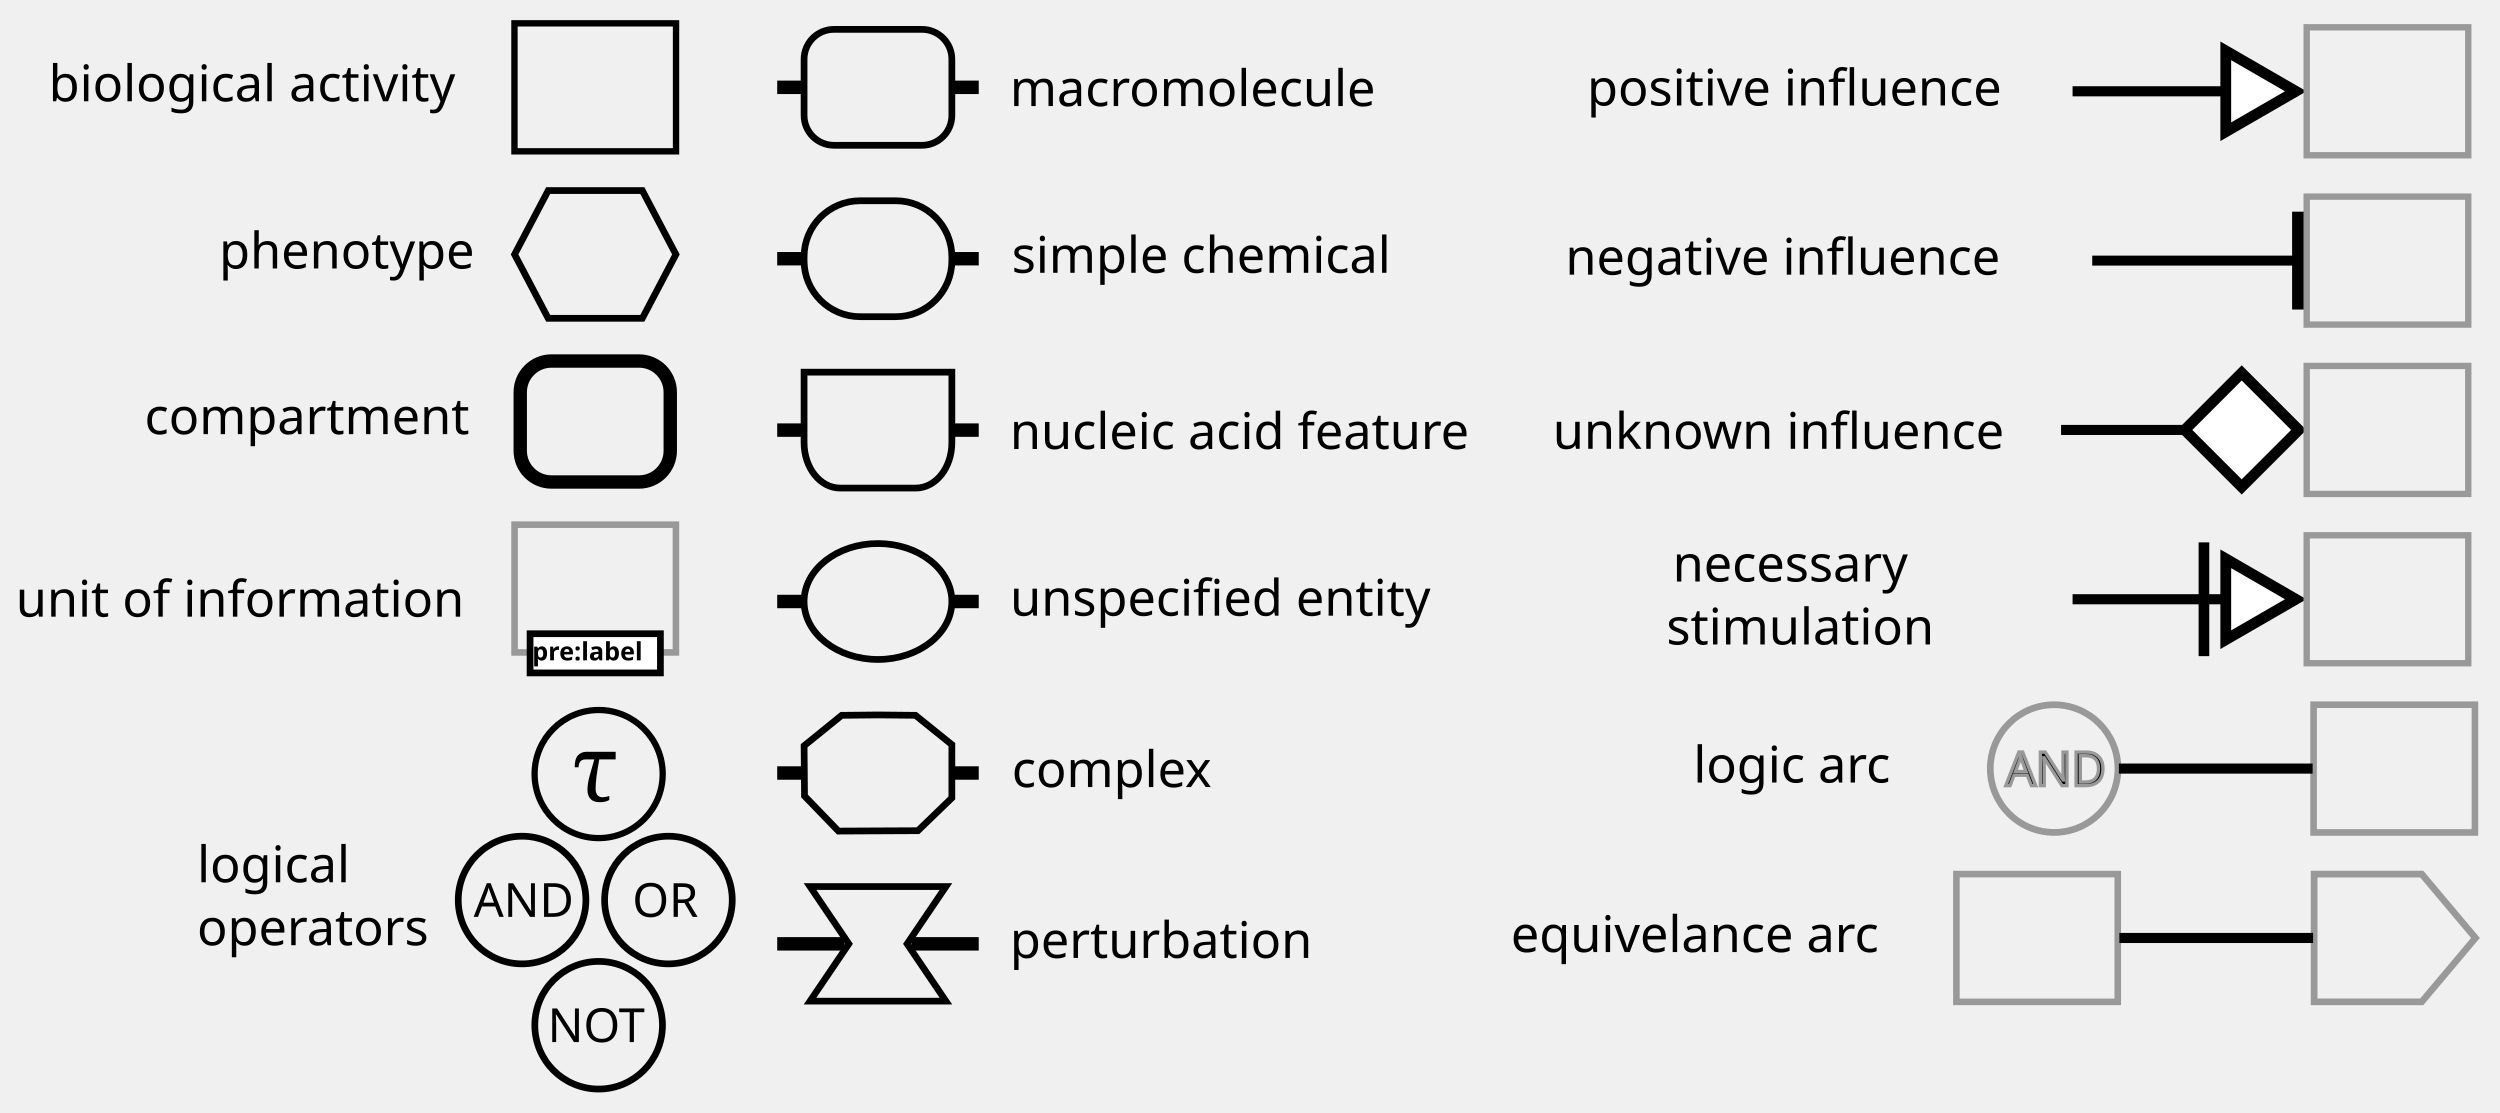
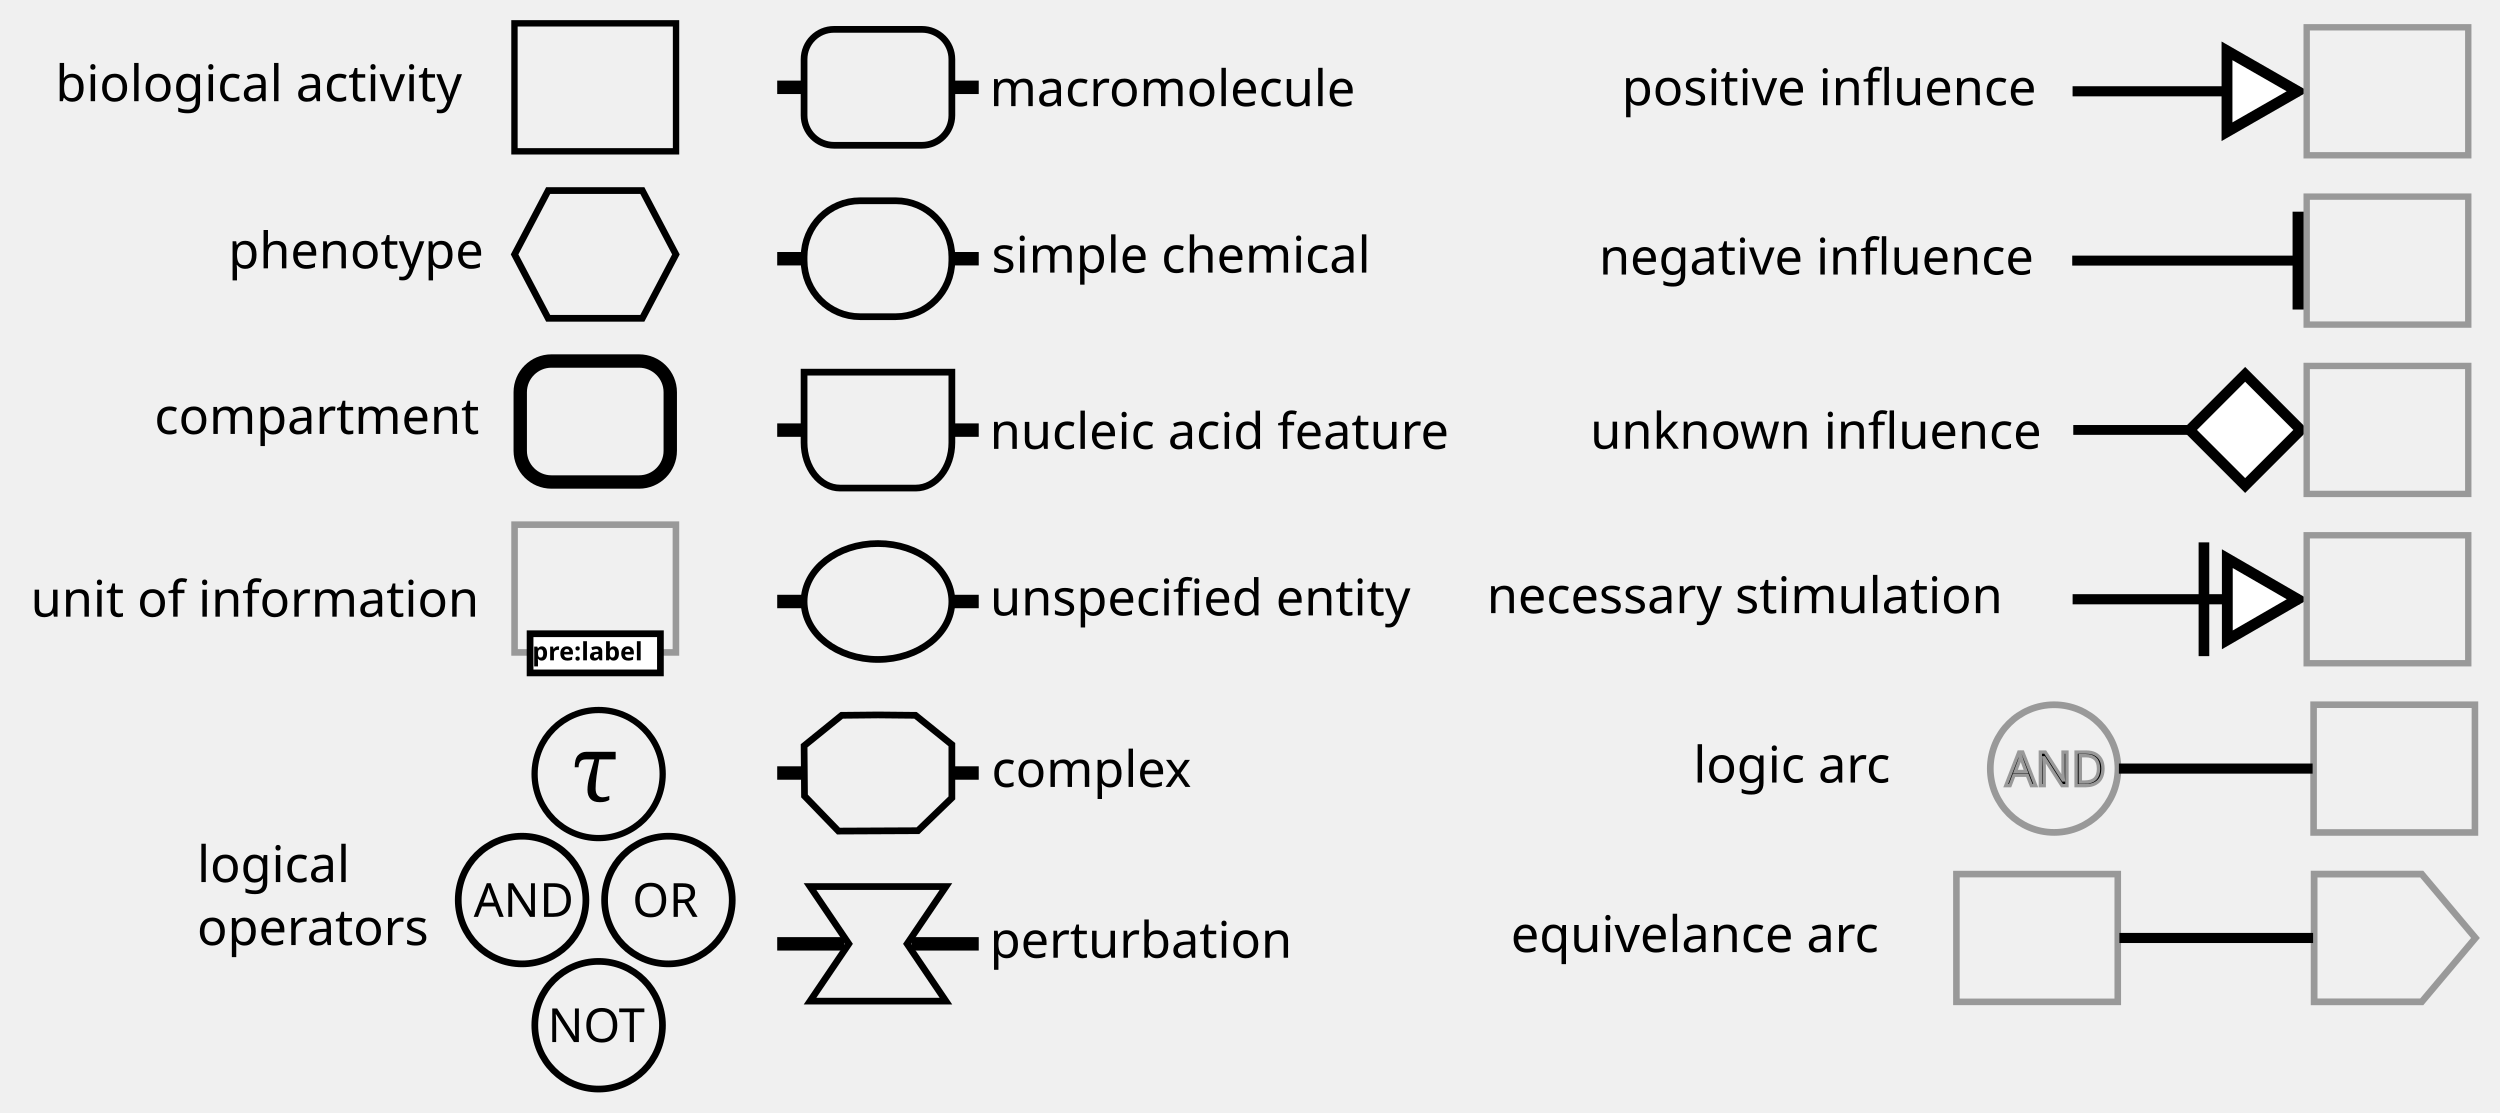
<svg xmlns="http://www.w3.org/2000/svg" width="744.302" height="331.237" id="svg2" version="1.1">
  <defs id="defs4">
    <marker orient="auto" refY="0" refX="0" id="DotL" style="overflow:visible">
      <path id="path4034" d="m -2.5,-1 c 0,2.76 -2.24,5 -5,5 -2.76,0 -5,-2.24 -5,-5 0,-2.76 2.24,-5 5,-5 2.76,0 5,2.24 5,5 z" style="fill-rule:evenodd;stroke:#000000;stroke-width:1pt" transform="matrix(0.8,0,0,0.8,5.92,0.8)" />
    </marker>
    <marker orient="auto" refY="0" refX="0" id="Arrow1Sstart" style="overflow:visible">
      <path id="path3985" d="M 0,0 5,-5 -12.5,0 5,5 0,0 Z" style="fill-rule:evenodd;stroke:#000000;stroke-width:1pt" transform="matrix(0.2,0,0,0.2,1.2,0)" />
    </marker>
    <marker orient="auto" refY="0" refX="0" id="EmptyTriangleOutL" style="overflow:visible">
      <path id="path4133" d="m 5.77,0 -8.65,5 0,-10 8.65,5 z" style="fill:#ffffff;fill-rule:evenodd;stroke:#000000;stroke-width:1pt" transform="matrix(0.8,0,0,0.8,-4.8,0)" />
    </marker>
    <marker orient="auto" refY="0" refX="0" id="TriangleOutL" style="overflow:visible">
      <path id="path4115" d="m 5.77,0 -8.65,5 0,-10 8.65,5 z" style="fill-rule:evenodd;stroke:#000000;stroke-width:1pt" transform="scale(0.8,0.8)" />
    </marker>
    <marker orient="auto" refY="0" refX="0" id="EmptyDiamondL" style="overflow:visible">
      <path id="path4079" d="M 0,-7.071 -7.071,0 0,7.071 7.071,0 0,-7.071 Z" style="fill:#ffffff;fill-rule:evenodd;stroke:#000000;stroke-width:1pt" transform="scale(0.8,0.8)" />
    </marker>
    <marker orient="auto" refY="0" refX="0" id="EmptyDiamondL-1" style="overflow:visible">
      <path id="path4079-7" d="M 0,-7.071 -7.071,0 0,7.071 7.071,0 0,-7.071 Z" style="fill:#ffffff;fill-rule:evenodd;stroke:#000000;stroke-width:1pt" transform="scale(0.8,0.8)" />
    </marker>
    <marker orient="auto" refY="0" refX="0" id="EmptyDiamondL-0" style="overflow:visible">
      <path id="path4079-6" d="M 0,-7.071 -7.071,0 0,7.071 7.071,0 0,-7.071 Z" style="fill:#ffffff;fill-rule:evenodd;stroke:#000000;stroke-width:1pt" transform="scale(0.8,0.8)" />
    </marker>
    <marker orient="auto" refY="0" refX="0" id="TriangleOutL-8" style="overflow:visible">
      <path id="path4115-9" d="m 5.77,0 -8.65,5 0,-10 8.65,5 z" style="fill-rule:evenodd;stroke:#000000;stroke-width:1pt" transform="scale(0.8,0.8)" />
    </marker>
    <marker orient="auto" refY="0" refX="0" id="EmptyTriangleOutL-4" style="overflow:visible">
      <path id="path4133-1" d="m 5.77,0 -8.65,5 0,-10 8.65,5 z" style="fill:#ffffff;fill-rule:evenodd;stroke:#000000;stroke-width:1pt" transform="matrix(0.8,0,0,0.8,-4.8,0)" />
    </marker>
    <marker orient="auto" refY="0" refX="0" id="EmptyTriangleOutL-2" style="overflow:visible">
      <path id="path4133-7" d="m 5.77,0 -8.65,5 0,-10 8.65,5 z" style="fill:#ffffff;fill-rule:evenodd;stroke:#000000;stroke-width:1pt" transform="matrix(0.8,0,0,0.8,-4.8,0)" />
    </marker>
    <marker orient="auto" refY="0" refX="0" id="TriangleOutL-1" style="overflow:visible">
      <path id="path4115-2" d="m 5.77,0 -8.65,5 0,-10 8.65,5 z" style="fill-rule:evenodd;stroke:#000000;stroke-width:1pt" transform="scale(0.8,0.8)" />
    </marker>
    <marker orient="auto" refY="0" refX="0" id="EmptyTriangleOutL-8" style="overflow:visible">
      <path id="path4133-4" d="m 5.77,0 -8.65,5 0,-10 8.65,5 z" style="fill:#ffffff;fill-rule:evenodd;stroke:#000000;stroke-width:1pt" transform="matrix(0.8,0,0,0.8,-4.8,0)" />
    </marker>
    <marker orient="auto" refY="0" refX="0" id="EmptyDiamondL-2" style="overflow:visible">
      <path id="path4079-64" d="M 0,-7.071 -7.071,0 0,7.071 7.071,0 0,-7.071 Z" style="fill:#ffffff;fill-rule:evenodd;stroke:#000000;stroke-width:1pt" transform="scale(0.8,0.8)" />
    </marker>
    <marker orient="auto" refY="0" refX="0" id="marker4217" style="overflow:visible">
      <path id="path4219" d="m 5.77,0 -8.65,5 0,-10 8.65,5 z" style="fill:#ffffff;fill-rule:evenodd;stroke:#000000;stroke-width:1pt" transform="matrix(0.8,0,0,0.8,-4.8,0)" />
    </marker>
    <marker orient="auto" refY="0" refX="0" id="EmptyTriangleOutL-8-5" style="overflow:visible">
      <path id="path4133-4-6" d="m 5.77,0 -8.65,5 0,-10 8.65,5 z" style="fill:#ffffff;fill-rule:evenodd;stroke:#000000;stroke-width:1pt" transform="matrix(0.8,0,0,0.8,-4.8,0)" />
    </marker>
    <marker orient="auto" refY="0" refX="0" id="EmptyDiamondL-2-9" style="overflow:visible">
      <path id="path4079-64-8" d="M 0,-7.071 -7.071,0 0,7.071 7.071,0 0,-7.071 Z" style="fill:#ffffff;fill-rule:evenodd;stroke:#000000;stroke-width:1pt" transform="scale(0.8,0.8)" />
    </marker>
  </defs>
  <g id="layer1" transform="translate(16.91734,-115.144)">
    <text xml:space="preserve" style="font-style:normal;font-weight:normal;font-size:12.5px;line-height:125%;font-family:sans-serif;letter-spacing:0px;word-spacing:0px;fill:#000000;fill-opacity:1;stroke:none;stroke-width:1px;stroke-linecap:butt;stroke-linejoin:miter;stroke-opacity:1" x="281.429" y="336.648" id="text5854">
      <tspan id="tspan5856" x="281.429" y="336.648" />
    </text>
    <text xml:space="preserve" style="font-style:normal;font-weight:normal;font-size:15px;line-height:125%;font-family:sans-serif;letter-spacing:0px;word-spacing:0px;fill:#000000;fill-opacity:1;stroke:none;stroke-width:1px;stroke-linecap:butt;stroke-linejoin:miter;stroke-opacity:1" x="187.143" y="363.076" id="text6007">
      <tspan id="tspan6009" x="187.143" y="363.076" />
    </text>
    <rect style="fill:none;stroke:#000000;stroke-width:3.982;stroke-miterlimit:4;stroke-dasharray:none;stroke-dashoffset:0;stroke-opacity:1" id="rect2985-31" width="44.665" height="36.018" x="137.968" y="222.627" ry="9.295" />
-     <text xml:space="preserve" style="font-style:normal;font-weight:normal;font-size:15px;line-height:125%;font-family:sans-serif;letter-spacing:0px;word-spacing:0px;fill:#000000;fill-opacity:1;stroke:none;stroke-width:1px;stroke-linecap:butt;stroke-linejoin:miter;stroke-opacity:1" x="26.121" y="244.393" id="text6011">
-       <tspan id="tspan6013" x="26.121" y="244.393">compartment</tspan>
-       <tspan x="26.121" y="263.143" id="tspan6015" />
-       <tspan x="26.121" y="281.893" id="tspan6037" />
+     <text xml:space="preserve" style="font-style:normal;font-weight:normal;font-size:15px;line-height:125%;font-family:sans-serif;letter-spacing:0px;word-spacing:0px;fill:#000000;fill-opacity:1;stroke:none;stroke-width:1px;stroke-linecap:butt;stroke-linejoin:miter;stroke-opacity:1" x="29.051" y="244.342" id="text6011">
+       <tspan id="tspan6013" x="29.051" y="244.342">compartment</tspan>
+       <tspan x="29.051" y="263.092" id="tspan6015" />
+       <tspan x="29.051" y="281.842" id="tspan6037" />
    </text>
    <path style="fill:none;stroke:#000000;stroke-width:2;stroke-miterlimit:4;stroke-dashoffset:0;stroke-opacity:1" d="m 146.285,171.874 28.031,0 10,19.015 -10,19.015 -28.031,0 -10,-19.015 z" id="rect2985-3" />
-     <text xml:space="preserve" style="font-style:normal;font-weight:normal;font-size:15px;line-height:125%;font-family:sans-serif;letter-spacing:0px;word-spacing:0px;fill:#000000;fill-opacity:1;stroke:none;stroke-width:1px;stroke-linecap:butt;stroke-linejoin:miter;stroke-opacity:1" x="48.306" y="195.079" id="text6373">
-       <tspan id="tspan6375" x="48.306" y="195.079">phenotype</tspan>
-       <tspan x="48.306" y="213.829" id="tspan6377" />
-       <tspan x="48.306" y="232.579" id="tspan6395" />
-     </text>
-     <rect style="fill:none;stroke:#999999;stroke-width:1.961;stroke-miterlimit:4;stroke-dasharray:none;stroke-dashoffset:0;stroke-opacity:1" id="rect2985-06" width="48.039" height="38.039" x="136.28" y="271.346" ry="0" />
-     <rect style="fill:#ffffff;stroke:#000000;stroke-width:2;stroke-miterlimit:4;stroke-dasharray:none" id="rect5852" width="38.805" height="11.663" x="140.897" y="303.82" ry="0" />
+     <text xml:space="preserve" style="font-style:normal;font-weight:normal;font-size:15px;line-height:125%;font-family:sans-serif;letter-spacing:0px;word-spacing:0px;fill:#000000;fill-opacity:1;stroke:none;stroke-width:1px;stroke-linecap:butt;stroke-linejoin:miter;stroke-opacity:1" x="51.046" y="195.028" id="text6373">
+       <tspan id="tspan6375" x="51.046" y="195.028">phenotype</tspan>
+       <tspan x="51.046" y="213.778" id="tspan6377" />
+       <tspan x="51.046" y="232.528" id="tspan6395" />
+     </text>
+     <g id="g4487">
+       <rect ry="0" y="271.346" x="136.28" height="38.039" width="48.039" id="rect2985-06" style="fill:none;stroke:#999999;stroke-width:1.961;stroke-miterlimit:4;stroke-dasharray:none;stroke-dashoffset:0;stroke-opacity:1" />
+       <rect ry="0" y="303.82" x="140.897" height="11.663" width="38.805" id="rect5852" style="fill:#ffffff;stroke:#000000;stroke-width:2;stroke-miterlimit:4;stroke-dasharray:none" />
+     </g>
    <text xml:space="preserve" style="font-style:normal;font-weight:normal;font-size:15px;line-height:125%;font-family:sans-serif;letter-spacing:0px;word-spacing:0px;fill:#000000;fill-opacity:1;stroke:none;stroke-width:1px;stroke-linecap:butt;stroke-linejoin:miter;stroke-opacity:1" x="141.549" y="311.746" id="text5858">
      <tspan id="tspan5860" x="141.549" y="311.746" style="font-style:normal;font-variant:normal;font-weight:bold;font-stretch:normal;font-size:7.5px;font-family:sans-serif;-inkscape-font-specification:'sans-serif Bold'">pre:label</tspan>
    </text>
-     <text xml:space="preserve" style="font-style:normal;font-weight:normal;font-size:15px;line-height:125%;font-family:sans-serif;letter-spacing:0px;word-spacing:0px;fill:#000000;fill-opacity:1;stroke:none;stroke-width:1px;stroke-linecap:butt;stroke-linejoin:miter;stroke-opacity:1" x="-12.214" y="298.737" id="text6535">
-       <tspan id="tspan6537" x="-12.214" y="298.737">unit of information</tspan>
-       <tspan x="-12.214" y="317.487" id="tspan6539" />
-       <tspan x="-12.214" y="336.237" id="tspan6541" />
+     <text xml:space="preserve" style="font-style:normal;font-weight:normal;font-size:15px;line-height:125%;font-family:sans-serif;letter-spacing:0px;word-spacing:0px;fill:#000000;fill-opacity:1;stroke:none;stroke-width:1px;stroke-linecap:butt;stroke-linejoin:miter;stroke-opacity:1" x="-7.789" y="298.737" id="text6535">
+       <tspan id="tspan6537" x="-7.789" y="298.737">unit of information</tspan>
+       <tspan x="-7.789" y="317.487" id="tspan6539" />
+       <tspan x="-7.789" y="336.237" id="tspan6541" />
    </text>
    <g id="g4814" transform="translate(512.2895,-157.7817)">
      <rect ry="0" y="533.159" x="53.258" height="38.039" width="48.039" id="rect2985-88" style="fill:none;stroke:#999999;stroke-width:1.961;stroke-miterlimit:4;stroke-dasharray:none;stroke-dashoffset:0;stroke-opacity:1" />
      <path id="rect2985-87-9" d="m 159.757,533.164 32.031,0 16,19.015 -16,19.015 -32.031,0 z" style="fill:none;stroke:#999999;stroke-width:2;stroke-miterlimit:4;stroke-dashoffset:0;stroke-opacity:1" />
      <path id="path3787-4-17" d="m 101.775,552.179 57.675,0" style="fill:none;stroke:#000000;stroke-width:3.01;stroke-linecap:butt;stroke-linejoin:miter;stroke-miterlimit:4;stroke-dasharray:none;stroke-opacity:1;marker-start:none;marker-end:none" />
      <text id="text4425" y="556.368" x="-79.392" style="font-style:normal;font-weight:normal;font-size:15px;line-height:125%;font-family:sans-serif;letter-spacing:0px;word-spacing:0px;fill:#000000;fill-opacity:1;stroke:none;stroke-width:1px;stroke-linecap:butt;stroke-linejoin:miter;stroke-opacity:1" xml:space="preserve">
        <tspan y="556.368" x="-79.392" id="tspan4427">equivelance arc</tspan>
      </text>
    </g>
    <g id="g4805" transform="translate(523.259,-150.6322)">
      <ellipse id="path3815-1-6" style="fill:none;stroke:#999999;stroke-width:2;stroke-miterlimit:4;stroke-dasharray:none;stroke-dashoffset:0;stroke-opacity:1" cx="71.379" cy="494.6" rx="19.003" ry="19.003" />
      <text id="text3817-6-8" y="499.69" x="56.973" style="font-style:normal;font-weight:normal;font-size:14px;line-height:125%;font-family:Sans;letter-spacing:0px;word-spacing:0px;fill:#000000;fill-opacity:1;stroke:#999999" xml:space="preserve">
        <tspan y="499.69" x="56.973" id="tspan3819-3-6">AND</tspan>
      </text>
      <rect ry="0" y="475.581" x="148.626" height="38.039" width="48.039" id="rect2985-1" style="fill:none;stroke:#999999;stroke-width:1.961;stroke-miterlimit:4;stroke-dasharray:none;stroke-dashoffset:0;stroke-opacity:1" />
      <path id="path3787-4-1" d="m 90.663,494.6 57.675,0" style="fill:none;stroke:#000000;stroke-width:3.01;stroke-linecap:butt;stroke-linejoin:miter;stroke-miterlimit:4;stroke-dasharray:none;stroke-opacity:1;marker-start:none;marker-end:none" />
      <text id="text4429" y="498.749" x="-36.041" style="font-style:normal;font-weight:normal;font-size:15px;line-height:125%;font-family:sans-serif;letter-spacing:0px;word-spacing:0px;fill:#000000;fill-opacity:1;stroke:none;stroke-width:1px;stroke-linecap:butt;stroke-linejoin:miter;stroke-opacity:1" xml:space="preserve">
        <tspan y="498.749" x="-36.041" id="tspan4431">logic arc</tspan>
      </text>
    </g>
    <text xml:space="preserve" style="font-style:normal;font-weight:normal;font-size:12.5px;line-height:125%;font-family:sans-serif;letter-spacing:0px;word-spacing:0px;fill:#000000;fill-opacity:1;stroke:none;stroke-width:1px;stroke-linecap:butt;stroke-linejoin:miter;stroke-opacity:1" x="3.588" y="181.815" id="text5854-8">
      <tspan id="tspan5856-3" x="3.588" y="181.815" />
    </text>
    <text xml:space="preserve" style="font-style:normal;font-weight:normal;font-size:15px;line-height:125%;font-family:sans-serif;letter-spacing:0px;word-spacing:0px;fill:#000000;fill-opacity:1;stroke:none;stroke-width:1px;stroke-linecap:butt;stroke-linejoin:miter;stroke-opacity:1" x="-90.697" y="208.243" id="text6007-2">
      <tspan id="tspan6009-9" x="-90.697" y="208.243" />
    </text>
-     <text xml:space="preserve" style="font-style:normal;font-weight:normal;font-size:15px;line-height:125%;font-family:sans-serif;letter-spacing:0px;word-spacing:0px;fill:#000000;fill-opacity:1;stroke:none;stroke-width:1px;stroke-linecap:butt;stroke-linejoin:miter;stroke-opacity:1" x="-2.429" y="145.293" id="text5915">
-       <tspan id="tspan5917" x="-2.429" y="145.293">biological activity</tspan>
-       <tspan x="-2.429" y="164.043" id="tspan5919" />
-       <tspan x="-2.429" y="182.793" id="tspan5945" />
-       <tspan x="-2.429" y="201.543" id="tspan5927" />
-       <tspan x="-2.429" y="220.293" id="tspan5929" />
+     <text xml:space="preserve" style="font-style:normal;font-weight:normal;font-size:15px;line-height:125%;font-family:sans-serif;letter-spacing:0px;word-spacing:0px;fill:#000000;fill-opacity:1;stroke:none;stroke-width:1px;stroke-linecap:butt;stroke-linejoin:miter;stroke-opacity:1" x="-0.429" y="145.282" id="text5915">
+       <tspan id="tspan5917" x="-0.429" y="145.282">biological activity</tspan>
+       <tspan x="-0.429" y="164.032" id="tspan5919" />
+       <tspan x="-0.429" y="182.782" id="tspan5945" />
+       <tspan x="-0.429" y="201.532" id="tspan5927" />
+       <tspan x="-0.429" y="220.282" id="tspan5929" />
    </text>
    <rect style="opacity:1;fill:none;fill-opacity:1;stroke:#000000;stroke-width:1.896;stroke-miterlimit:4;stroke-dasharray:none;stroke-opacity:1" id="rect4237" width="48.104" height="38.104" x="136.248" y="122.092" />
    <text xml:space="preserve" style="font-style:normal;font-weight:normal;font-size:12.5px;line-height:125%;font-family:sans-serif;letter-spacing:0px;word-spacing:0px;fill:#000000;fill-opacity:1;stroke:none;stroke-width:1px;stroke-linecap:butt;stroke-linejoin:miter;stroke-opacity:1" x="269" y="56.111" id="text5854-4">
      <tspan id="tspan5856-9" x="269" y="56.111" />
    </text>
    <text xml:space="preserve" style="font-style:normal;font-weight:normal;font-size:15px;line-height:125%;font-family:sans-serif;letter-spacing:0px;word-spacing:0px;fill:#000000;fill-opacity:1;stroke:none;stroke-width:1px;stroke-linecap:butt;stroke-linejoin:miter;stroke-opacity:1" x="174.714" y="82.54" id="text6007-1">
      <tspan id="tspan6009-4" x="174.714" y="82.54" />
    </text>
-     <text xml:space="preserve" style="font-style:normal;font-weight:normal;font-size:15px;line-height:125%;font-family:sans-serif;letter-spacing:0px;word-spacing:0px;fill:#000000;fill-opacity:1;stroke:none;stroke-width:1px;stroke-linecap:butt;stroke-linejoin:miter;stroke-opacity:1" x="41.755" y="377.803" id="text6535-2">
-       <tspan x="41.755" y="377.803" id="tspan6877">logical</tspan>
-       <tspan x="41.755" y="396.553" id="tspan4762">operators</tspan>
-       <tspan x="41.755" y="415.303" id="tspan6539-4" />
-       <tspan x="41.755" y="434.053" id="tspan6541-1" />
-     </text>
-     <g id="g4477" transform="translate(122.961,-26.00001)">
-       <ellipse id="path3815" style="fill:none;stroke:#000000;stroke-width:2;stroke-miterlimit:4;stroke-dasharray:none;stroke-dashoffset:0;stroke-opacity:1" cx="59.125" cy="409.104" rx="19.003" ry="19.003" />
-       <text id="text3817" y="414.118" x="48.379" style="font-style:normal;font-weight:normal;font-size:14px;line-height:125%;font-family:Sans;letter-spacing:0px;word-spacing:0px;fill:#000000;fill-opacity:1;stroke:none" xml:space="preserve">
-         <tspan y="414.118" x="48.379" id="tspan3819">OR</tspan>
-       </text>
-     </g>
-     <g id="g4472" transform="translate(122.961,-26.00001)">
-       <ellipse id="path3815-1" style="fill:none;stroke:#000000;stroke-width:2;stroke-miterlimit:4;stroke-dasharray:none;stroke-dashoffset:0;stroke-opacity:1" cx="15.553" cy="409.104" rx="19.003" ry="19.003" />
-       <text id="text3817-6" y="414.115" x="1.147" style="font-style:normal;font-weight:normal;font-size:14px;line-height:125%;font-family:Sans;letter-spacing:0px;word-spacing:0px;fill:#000000;fill-opacity:1;stroke:none" xml:space="preserve">
-         <tspan y="414.115" x="1.147" id="tspan3819-3">AND</tspan>
-       </text>
-     </g>
-     <g id="g4467" transform="translate(123.9712,-26.00001)">
-       <ellipse id="path3815-7" style="fill:none;stroke:#000000;stroke-width:2;stroke-miterlimit:4;stroke-dasharray:none;stroke-dashoffset:0;stroke-opacity:1" cx="37.339" cy="446.378" rx="19.003" ry="19.003" />
-       <text id="text3817-61" y="451.392" x="22.17" style="font-style:normal;font-weight:normal;font-size:14px;line-height:125%;font-family:Sans;letter-spacing:0px;word-spacing:0px;fill:#000000;fill-opacity:1;stroke:none" xml:space="preserve">
-         <tspan y="451.392" x="22.17" id="tspan3819-7">NOT</tspan>
-       </text>
-     </g>
-     <g id="g4482" transform="translate(122.961,-26.00001)">
-       <text id="text3817-6-1" y="379.693" x="30.352" style="font-style:normal;font-variant:normal;font-weight:bold;font-stretch:normal;font-size:16.25px;line-height:0%;font-family:Arial;-inkscape-font-specification:'Arial Bold';letter-spacing:0px;word-spacing:0px;fill:#000000;fill-opacity:1;stroke:none" xml:space="preserve">
-         <tspan style="font-style:normal;font-variant:normal;font-weight:normal;font-stretch:normal;font-size:27.5px;line-height:0%;font-family:Cambria;-inkscape-font-specification:Cambria;letter-spacing:-1.2px" y="379.693" x="30.352" id="tspan3819-3-0">τ</tspan>
-       </text>
-       <ellipse id="path3815-1-1" style="fill:none;stroke:#000000;stroke-width:1.865;stroke-miterlimit:4;stroke-dasharray:none;stroke-dashoffset:0;stroke-opacity:1" cx="38.349" cy="371.596" rx="19.068" ry="19.068" />
-     </g>
-     <g id="g4775" transform="translate(0,3.6045838e-6)">
-       <g transform="translate(-48.48732,-10.17145)" id="g4764">
-         <path style="fill:none;stroke:#000000;stroke-width:3.01;stroke-linecap:butt;stroke-linejoin:miter;stroke-miterlimit:4;stroke-dasharray:none;stroke-opacity:1;marker-start:none;marker-end:url(#EmptyTriangleOutL-8)" d="m 648.621,152.494 66.99,0" id="path3787-1-8" />
-       </g>
-       <text id="text4409" y="146.548" x="455.573" style="font-style:normal;font-weight:normal;font-size:15px;line-height:125%;font-family:sans-serif;letter-spacing:0px;word-spacing:0px;fill:#000000;fill-opacity:1;stroke:none;stroke-width:1px;stroke-linecap:butt;stroke-linejoin:miter;stroke-opacity:1" xml:space="preserve">
-         <tspan y="146.548" x="455.573" id="tspan4411">positive influence</tspan>
-       </text>
-       <rect y="123.27" x="669.832" height="38.104" width="48.104" id="rect4237-4" style="opacity:1;fill:none;fill-opacity:1;stroke:#999999;stroke-width:1.896;stroke-miterlimit:4;stroke-dasharray:none;stroke-opacity:1" />
-     </g>
-     <g id="g4782" transform="translate(0,-18.49144)">
-       <g transform="translate(-43.18089,-2.020305)" id="g4767">
-         <path style="fill:none;stroke:#000000;stroke-width:2.967;stroke-linecap:butt;stroke-linejoin:miter;stroke-miterlimit:4;stroke-dasharray:none;stroke-opacity:1;marker-start:none;marker-end:none" d="m 709.076,213.245 -59.917,0" id="path3787-4-8" />
-         <path style="fill:none;stroke:#000000;stroke-width:4.086;stroke-linecap:butt;stroke-linejoin:miter;stroke-miterlimit:4;stroke-dasharray:none;stroke-opacity:1;marker-start:none;marker-end:none" d="m 710.715,198.68 0,29.13" id="path3787-4-8-1" />
-       </g>
-       <text id="text4409-9" y="215.41" x="449.128" style="font-style:normal;font-weight:normal;font-size:15px;line-height:125%;font-family:sans-serif;letter-spacing:0px;word-spacing:0px;fill:#000000;fill-opacity:1;stroke:none;stroke-width:1px;stroke-linecap:butt;stroke-linejoin:miter;stroke-opacity:1" xml:space="preserve">
-         <tspan y="215.41" x="449.128" id="tspan4411-6">negative influence</tspan>
-       </text>
-       <rect y="192.172" x="669.832" height="38.104" width="48.104" id="rect4237-4-6" style="opacity:1;fill:none;fill-opacity:1;stroke:#999999;stroke-width:1.896;stroke-miterlimit:4;stroke-dasharray:none;stroke-opacity:1" />
-     </g>
-     <g id="g4790" transform="translate(0,-35.45331)">
-       <path id="path3787-9" d="m 596.709,278.597 53.776,0" style="fill:none;stroke:#000000;stroke-width:3;stroke-linecap:butt;stroke-linejoin:miter;stroke-miterlimit:4;stroke-dasharray:none;stroke-opacity:1;marker-start:none;marker-end:url(#EmptyDiamondL-2-9)" />
-       <text id="text4409-9-6" y="284.218" x="445.378" style="font-style:normal;font-weight:normal;font-size:15px;line-height:125%;font-family:sans-serif;letter-spacing:0px;word-spacing:0px;fill:#000000;fill-opacity:1;stroke:none;stroke-width:1px;stroke-linecap:butt;stroke-linejoin:miter;stroke-opacity:1" xml:space="preserve">
-         <tspan id="tspan4408" y="284.218" x="445.378">unknown influence</tspan>
-       </text>
-       <rect y="259.545" x="669.832" height="38.104" width="48.104" id="rect4237-4-6-4" style="opacity:1;fill:none;fill-opacity:1;stroke:#999999;stroke-width:1.896;stroke-miterlimit:4;stroke-dasharray:none;stroke-opacity:1" />
-     </g>
-     <g id="g4796" transform="translate(0,-55.79257)">
-       <g transform="translate(-24.2016,-2.020305)" id="g4771">
-         <path style="fill:none;stroke:#000000;stroke-width:3.01;stroke-linecap:butt;stroke-linejoin:miter;stroke-miterlimit:4;stroke-dasharray:none;stroke-opacity:1;marker-start:none;marker-end:url(#EmptyTriangleOutL-8)" d="m 624.335,351.367 66.99,0" id="path3787-1-8-2" />
-         <path style="fill:none;stroke:#000000;stroke-width:3.17;stroke-linecap:butt;stroke-linejoin:miter;stroke-miterlimit:4;stroke-dasharray:none;stroke-opacity:1;marker-start:none;marker-end:none" d="m 663.444,334.432 0,33.87" id="path3787-4-8-1-7" />
-       </g>
-       <text id="text4413" y="344.062" x="586.186" style="font-style:normal;font-weight:normal;font-size:15px;line-height:125%;font-family:sans-serif;letter-spacing:0px;word-spacing:0px;fill:#000000;fill-opacity:1;stroke:none;stroke-width:1px;stroke-linecap:butt;stroke-linejoin:miter;stroke-opacity:1" xml:space="preserve">
-         <tspan style="text-align:end;text-anchor:end" y="344.062" x="586.186" id="tspan4415">necessary</tspan>
-         <tspan style="text-align:end;text-anchor:end" id="tspan4433" y="362.812" x="586.186">stimulation</tspan>
-       </text>
-       <rect y="330.295" x="669.832" height="38.104" width="48.104" id="rect4237-4-6-4-6" style="opacity:1;fill:none;fill-opacity:1;stroke:#999999;stroke-width:1.896;stroke-miterlimit:4;stroke-dasharray:none;stroke-opacity:1" />
-     </g>
-     <g id="g4680" transform="translate(0,-3.359293)">
-       <g transform="translate(-1.041515,-7.071068)" id="g4642">
-         <rect style="fill:none;stroke:#000000;stroke-width:2;stroke-miterlimit:4;stroke-dasharray:none;stroke-dashoffset:0;stroke-opacity:1" id="rect2985-57" width="44" height="34.512" x="223.514" y="-168.83" ry="8.906" transform="scale(1,-1)" />
-         <rect style="opacity:1;fill:#000000;fill-opacity:1;stroke:none;stroke-width:2;stroke-miterlimit:4;stroke-dasharray:none;stroke-opacity:1" id="rect4171" width="8" height="4" x="215.514" y="149.574" />
-         <rect y="149.574" x="267.514" height="4" width="8" id="rect4193" style="opacity:1;fill:#000000;fill-opacity:1;stroke:none;stroke-width:2;stroke-miterlimit:4;stroke-dasharray:none;stroke-opacity:1" />
-       </g>
-       <text id="text5915-5" y="150.088" x="283.744" style="font-style:normal;font-weight:normal;font-size:15px;line-height:125%;font-family:sans-serif;letter-spacing:0px;word-spacing:0px;fill:#000000;fill-opacity:1;stroke:none;stroke-width:1px;stroke-linecap:butt;stroke-linejoin:miter;stroke-opacity:1" xml:space="preserve">
-         <tspan id="tspan5929-3" y="150.088" x="283.744">macromolecule</tspan>
-       </text>
-     </g>
-     <g id="g4672" transform="translate(0,-15.11792)">
-       <g transform="translate(-2.470073,0)" id="g4647">
-         <rect style="fill:none;stroke:#000000;stroke-width:2;stroke-miterlimit:4;stroke-dasharray:none;stroke-dashoffset:0;stroke-opacity:1" id="rect2985-0-7" width="44" height="34.512" x="224.943" y="190.033" ry="16.684" />
-         <rect style="opacity:1;fill:#000000;fill-opacity:1;stroke:none;stroke-width:2;stroke-miterlimit:4;stroke-dasharray:none;stroke-opacity:1" id="rect4218" width="8" height="4" x="216.943" y="205.289" ry="0" />
-         <rect ry="0" y="205.289" x="268.943" height="4" width="8" id="rect4220" style="opacity:1;fill:#000000;fill-opacity:1;stroke:none;stroke-width:2;stroke-miterlimit:4;stroke-dasharray:none;stroke-opacity:1" />
-       </g>
-       <text id="text5915-5-6" y="211.478" x="284.293" style="font-style:normal;font-weight:normal;font-size:15px;line-height:125%;font-family:sans-serif;letter-spacing:0px;word-spacing:0px;fill:#000000;fill-opacity:1;stroke:none;stroke-width:1px;stroke-linecap:butt;stroke-linejoin:miter;stroke-opacity:1" xml:space="preserve">
-         <tspan id="tspan5929-3-4" y="211.478" x="284.293">simple chemical</tspan>
-       </text>
-     </g>
-     <g id="g4688" transform="translate(0,-24.0913)">
-       <g transform="translate(-3.898662,0)" id="g4652">
-         <path style="fill:none;stroke:#000000;stroke-width:2;stroke-miterlimit:4;stroke-dasharray:none;stroke-dashoffset:0;stroke-opacity:1" d="m 226.371,250.033 0,20.981 c 0,7.491 4.778,13.53 10.734,13.53 l 22.51,0 c 5.956,0 10.757,-6.039 10.757,-13.53 l 0,-20.981 -44,0 z" id="path3913-2" />
-         <rect style="opacity:1;fill:#000000;fill-opacity:1;stroke:none;stroke-width:2;stroke-miterlimit:4;stroke-dasharray:none;stroke-opacity:1" id="rect4214" width="8" height="4" x="218.371" y="265.289" />
-         <rect y="265.289" x="270.371" height="4" width="8" id="rect4216" style="opacity:1;fill:#000000;fill-opacity:1;stroke:none;stroke-width:2;stroke-miterlimit:4;stroke-dasharray:none;stroke-opacity:1" />
-       </g>
-       <text id="text5915-5-4" y="272.91" x="283.744" style="font-style:normal;font-weight:normal;font-size:15px;line-height:125%;font-family:sans-serif;letter-spacing:0px;word-spacing:0px;fill:#000000;fill-opacity:1;stroke:none;stroke-width:1px;stroke-linecap:butt;stroke-linejoin:miter;stroke-opacity:1" xml:space="preserve">
-         <tspan id="tspan5929-3-7" y="272.91" x="283.744">nucleic acid feature</tspan>
-       </text>
-     </g>
-     <g id="g4696" transform="translate(0,-31.63611)">
-       <g transform="translate(-5.327221,0)" id="g4657">
-         <ellipse style="fill:none;stroke:#000000;stroke-width:2;stroke-miterlimit:4;stroke-dasharray:none;stroke-dashoffset:0;stroke-opacity:1" id="path3890-8" cx="249.8" cy="325.86" rx="22" ry="17.256" />
-         <rect style="opacity:1;fill:#000000;fill-opacity:1;stroke:none;stroke-width:2;stroke-miterlimit:4;stroke-dasharray:none;stroke-opacity:1" id="rect4214-7" width="8" height="4" x="219.8" y="323.86" />
-         <rect y="323.86" x="271.8" height="4" width="8" id="rect4216-5" style="opacity:1;fill:#000000;fill-opacity:1;stroke:none;stroke-width:2;stroke-miterlimit:4;stroke-dasharray:none;stroke-opacity:1" />
-       </g>
-       <text id="text5915-5-64" y="330.086" x="283.803" style="font-style:normal;font-weight:normal;font-size:15px;line-height:125%;font-family:sans-serif;letter-spacing:0px;word-spacing:0px;fill:#000000;fill-opacity:1;stroke:none;stroke-width:1px;stroke-linecap:butt;stroke-linejoin:miter;stroke-opacity:1" xml:space="preserve">
-         <tspan id="tspan5929-3-9" y="330.086" x="283.803">unspecified entity</tspan>
-       </text>
-     </g>
-     <g id="g4704" transform="translate(0,-34.85936)">
-       <g transform="translate(-2.470073,0)" id="g4662">
-         <path style="fill:none;stroke:#000000;stroke-width:2;stroke-miterlimit:4;stroke-dasharray:none;stroke-dashoffset:0;stroke-opacity:1" d="m 225.072,386.982 -0.122,-14.94 11.198,-9.073 10.798,-0.115 11.165,0.115 10.831,8.728 -4.5e-4,15.86 -10.103,9.762 -23.667,0.115 z" id="rect2985-8-7" />
-         <rect style="opacity:1;fill:#000000;fill-opacity:1;stroke:none;stroke-width:2;stroke-miterlimit:4;stroke-dasharray:none;stroke-opacity:1" id="rect4264" width="8" height="4" x="216.943" y="378.146" ry="0" />
-         <rect ry="0" y="378.146" x="268.943" height="4" width="8" id="rect4334" style="opacity:1;fill:#000000;fill-opacity:1;stroke:none;stroke-width:2;stroke-miterlimit:4;stroke-dasharray:none;stroke-opacity:1" />
-       </g>
-       <text id="text5915-5-68" y="384.334" x="284.33" style="font-style:normal;font-weight:normal;font-size:15px;line-height:125%;font-family:sans-serif;letter-spacing:0px;word-spacing:0px;fill:#000000;fill-opacity:1;stroke:none;stroke-width:1px;stroke-linecap:butt;stroke-linejoin:miter;stroke-opacity:1" xml:space="preserve">
-         <tspan id="tspan5929-3-0" y="384.334" x="284.33">complex</tspan>
-       </text>
-     </g>
-     <g id="g4712" transform="translate(0,-33.99999)">
-       <g transform="translate(-2.470073,0)" id="g4667">
-         <path style="fill:none;stroke:#000000;stroke-width:2;stroke-miterlimit:4;stroke-dasharray:none;stroke-dashoffset:0;stroke-opacity:1" d="m 226.713,413.091 40.46,0 -11.552,17.055 11.552,17.055 -40.46,0 11.552,-17.055 z" id="rect2985-85-7" />
-         <rect style="opacity:1;fill:#000000;fill-opacity:1;stroke:none;stroke-width:2;stroke-miterlimit:4;stroke-dasharray:none;stroke-opacity:1" id="rect4214-4" width="20" height="4" x="216.943" y="428.146" />
-         <rect y="428.146" x="256.943" height="4" width="20" id="rect4216-8" style="opacity:1;fill:#000000;fill-opacity:1;stroke:none;stroke-width:2;stroke-miterlimit:4;stroke-dasharray:none;stroke-opacity:1" />
-       </g>
-       <text id="text5915-5-3" y="434.335" x="283.744" style="font-style:normal;font-weight:normal;font-size:15px;line-height:125%;font-family:sans-serif;letter-spacing:0px;word-spacing:0px;fill:#000000;fill-opacity:1;stroke:none;stroke-width:1px;stroke-linecap:butt;stroke-linejoin:miter;stroke-opacity:1" xml:space="preserve">
-         <tspan id="tspan5929-3-2" y="434.335" x="283.744">perturbation</tspan>
-       </text>
-     </g>
+     <text xml:space="preserve" style="font-style:normal;font-weight:normal;font-size:15px;line-height:125%;font-family:sans-serif;letter-spacing:0px;word-spacing:0px;fill:#000000;fill-opacity:1;stroke:none;stroke-width:1px;stroke-linecap:butt;stroke-linejoin:miter;stroke-opacity:1" x="41.755" y="377.752" id="text6535-2">
+       <tspan x="41.755" y="377.752" id="tspan6877">logical</tspan>
+       <tspan x="41.755" y="396.502" id="tspan4762">operators</tspan>
+       <tspan x="41.755" y="415.252" id="tspan6539-4" />
+       <tspan x="41.755" y="434.002" id="tspan6541-1" />
+     </text>
+     <g id="g4491">
+       <g transform="translate(122.961,-26.00001)" id="g4477">
+         <ellipse ry="19.003" rx="19.003" cy="409.104" cx="59.125" style="fill:none;stroke:#000000;stroke-width:2;stroke-miterlimit:4;stroke-dasharray:none;stroke-dashoffset:0;stroke-opacity:1" id="path3815" />
+         <text xml:space="preserve" style="font-style:normal;font-weight:normal;font-size:14px;line-height:125%;font-family:Sans;letter-spacing:0px;word-spacing:0px;fill:#000000;fill-opacity:1;stroke:none" x="48.379" y="414.118" id="text3817">
+           <tspan id="tspan3819" x="48.379" y="414.118">OR</tspan>
+         </text>
+       </g>
+       <g transform="translate(122.961,-26.00001)" id="g4472">
+         <ellipse ry="19.003" rx="19.003" cy="409.104" cx="15.553" style="fill:none;stroke:#000000;stroke-width:2;stroke-miterlimit:4;stroke-dasharray:none;stroke-dashoffset:0;stroke-opacity:1" id="path3815-1" />
+         <text xml:space="preserve" style="font-style:normal;font-weight:normal;font-size:14px;line-height:125%;font-family:Sans;letter-spacing:0px;word-spacing:0px;fill:#000000;fill-opacity:1;stroke:none" x="1.147" y="414.115" id="text3817-6">
+           <tspan id="tspan3819-3" x="1.147" y="414.115">AND</tspan>
+         </text>
+       </g>
+       <g transform="translate(123.9712,-26.00001)" id="g4467">
+         <ellipse ry="19.003" rx="19.003" cy="446.378" cx="37.339" style="fill:none;stroke:#000000;stroke-width:2;stroke-miterlimit:4;stroke-dasharray:none;stroke-dashoffset:0;stroke-opacity:1" id="path3815-7" />
+         <text xml:space="preserve" style="font-style:normal;font-weight:normal;font-size:14px;line-height:125%;font-family:Sans;letter-spacing:0px;word-spacing:0px;fill:#000000;fill-opacity:1;stroke:none" x="22.17" y="451.392" id="text3817-61">
+           <tspan id="tspan3819-7" x="22.17" y="451.392">NOT</tspan>
+         </text>
+       </g>
+       <g transform="translate(122.961,-26.00001)" id="g4482">
+         <text xml:space="preserve" style="font-style:normal;font-variant:normal;font-weight:bold;font-stretch:normal;font-size:16.25px;line-height:0%;font-family:Arial;-inkscape-font-specification:'Arial Bold';letter-spacing:0px;word-spacing:0px;fill:#000000;fill-opacity:1;stroke:none" x="30.352" y="379.693" id="text3817-6-1">
+           <tspan id="tspan3819-3-0" x="30.352" y="379.693" style="font-style:normal;font-variant:normal;font-weight:normal;font-stretch:normal;font-size:27.5px;line-height:0%;font-family:Cambria;-inkscape-font-specification:Cambria;letter-spacing:-1.2px">τ</tspan>
+         </text>
+         <ellipse ry="19.068" rx="19.068" cy="371.596" cx="38.349" style="fill:none;stroke:#000000;stroke-width:1.865;stroke-miterlimit:4;stroke-dasharray:none;stroke-dashoffset:0;stroke-opacity:1" id="path3815-1-1" />
+       </g>
+     </g>
+     <g id="g4764" transform="matrix(1.008019,0,0,1,-53.68869,-10.17144)">
+       <path id="path3787-1-8" d="m 648.621,152.494 66.99,0" style="fill:none;stroke:#000000;stroke-width:3.01;stroke-linecap:butt;stroke-linejoin:miter;stroke-miterlimit:4;stroke-dasharray:none;stroke-opacity:1;marker-start:none;marker-end:url(#EmptyTriangleOutL-8)" />
+     </g>
+     <text xml:space="preserve" style="font-style:normal;font-weight:normal;font-size:15px;line-height:125%;font-family:sans-serif;letter-spacing:0px;word-spacing:0px;fill:#000000;fill-opacity:1;stroke:none;stroke-width:1px;stroke-linecap:butt;stroke-linejoin:miter;stroke-opacity:1" x="465.924" y="146.46" id="text4409">
+       <tspan id="tspan4411" x="465.924" y="146.46">positive influence</tspan>
+     </text>
+     <rect style="opacity:1;fill:none;fill-opacity:1;stroke:#999999;stroke-width:1.896;stroke-miterlimit:4;stroke-dasharray:none;stroke-opacity:1" id="rect4237-4" width="48.104" height="38.104" x="669.832" y="123.27" />
+     <g id="g4447" transform="matrix(1.102339,0,0,1,-67.96723,0)">
+       <path id="path3787-4-8" d="m 665.895,192.733 -59.917,0" style="fill:none;stroke:#000000;stroke-width:2.967;stroke-linecap:butt;stroke-linejoin:miter;stroke-miterlimit:4;stroke-dasharray:none;stroke-opacity:1;marker-start:none;marker-end:none" />
+       <path id="path3787-4-8-1" d="m 667.534,178.168 0,29.13" style="fill:none;stroke:#000000;stroke-width:4.086;stroke-linecap:butt;stroke-linejoin:miter;stroke-miterlimit:4;stroke-dasharray:none;stroke-opacity:1;marker-start:none;marker-end:none" />
+     </g>
+     <text xml:space="preserve" style="font-style:normal;font-weight:normal;font-size:15px;line-height:125%;font-family:sans-serif;letter-spacing:0px;word-spacing:0px;fill:#000000;fill-opacity:1;stroke:none;stroke-width:1px;stroke-linecap:butt;stroke-linejoin:miter;stroke-opacity:1" x="459.128" y="196.871" id="text4409-9">
+       <tspan id="tspan4411-6" x="459.128" y="196.871">negative influence</tspan>
+     </text>
+     <rect style="opacity:1;fill:none;fill-opacity:1;stroke:#999999;stroke-width:1.896;stroke-miterlimit:4;stroke-dasharray:none;stroke-opacity:1" id="rect4237-4-6" width="48.104" height="38.104" x="669.832" y="173.681" />
+     <path style="fill:none;stroke:#000000;stroke-width:2.926;stroke-linecap:butt;stroke-linejoin:miter;stroke-miterlimit:4;stroke-dasharray:none;stroke-opacity:1;marker-start:none;marker-end:url(#EmptyDiamondL-2-9)" d="m 600.341,243.144 51.169,0" id="path3787-9" />
+     <text xml:space="preserve" style="font-style:normal;font-weight:normal;font-size:15px;line-height:125%;font-family:sans-serif;letter-spacing:0px;word-spacing:0px;fill:#000000;fill-opacity:1;stroke:none;stroke-width:1px;stroke-linecap:butt;stroke-linejoin:miter;stroke-opacity:1" x="456.52" y="248.736" id="text4409-9-6">
+       <tspan x="456.52" y="248.736" id="tspan4408">unknown influence</tspan>
+     </text>
+     <rect style="opacity:1;fill:none;fill-opacity:1;stroke:#999999;stroke-width:1.896;stroke-miterlimit:4;stroke-dasharray:none;stroke-opacity:1" id="rect4237-4-6-4" width="48.104" height="38.104" x="669.832" y="224.091" />
+     <path style="fill:none;stroke:#000000;stroke-width:3.022;stroke-linecap:butt;stroke-linejoin:miter;stroke-miterlimit:4;stroke-dasharray:none;stroke-opacity:1;marker-start:none;marker-end:url(#EmptyTriangleOutL-8)" d="m 600.144,293.554 67.527,0" id="path3787-1-8-2" />
+     <path style="fill:none;stroke:#000000;stroke-width:3.17;stroke-linecap:butt;stroke-linejoin:miter;stroke-miterlimit:4;stroke-dasharray:none;stroke-opacity:1;marker-start:none;marker-end:none" d="m 639.242,276.619 0,33.87" id="path3787-4-8-1-7" />
+     <text xml:space="preserve" style="font-style:normal;font-weight:normal;font-size:15px;line-height:125%;font-family:sans-serif;letter-spacing:0px;word-spacing:0px;fill:#000000;fill-opacity:1;stroke:none;stroke-width:1px;stroke-linecap:butt;stroke-linejoin:miter;stroke-opacity:1" x="598.837" y="297.692" id="text4413">
+       <tspan x="598.837" y="297.692" id="tspan4433" style="text-align:end;text-anchor:end">necessary stimulation</tspan>
+     </text>
+     <rect style="opacity:1;fill:none;fill-opacity:1;stroke:#999999;stroke-width:1.896;stroke-miterlimit:4;stroke-dasharray:none;stroke-opacity:1" id="rect4237-4-6-4-6" width="48.104" height="38.104" x="669.832" y="274.502" />
+     <g id="g4642" transform="translate(-1.041515,-10.43036)">
+       <rect transform="scale(1,-1)" ry="8.906" y="-168.83" x="223.514" height="34.512" width="44" id="rect2985-57" style="fill:none;stroke:#000000;stroke-width:2;stroke-miterlimit:4;stroke-dasharray:none;stroke-dashoffset:0;stroke-opacity:1" />
+       <rect y="149.574" x="215.514" height="4" width="8" id="rect4171" style="opacity:1;fill:#000000;fill-opacity:1;stroke:none;stroke-width:2;stroke-miterlimit:4;stroke-dasharray:none;stroke-opacity:1" />
+       <rect style="opacity:1;fill:#000000;fill-opacity:1;stroke:none;stroke-width:2;stroke-miterlimit:4;stroke-dasharray:none;stroke-opacity:1" id="rect4193" width="8" height="4" x="267.514" y="149.574" />
+     </g>
+     <text xml:space="preserve" style="font-style:normal;font-weight:normal;font-size:15px;line-height:125%;font-family:sans-serif;letter-spacing:0px;word-spacing:0px;fill:#000000;fill-opacity:1;stroke:none;stroke-width:1px;stroke-linecap:butt;stroke-linejoin:miter;stroke-opacity:1" x="277.744" y="146.736" id="text5915-5">
+       <tspan x="277.744" y="146.736" id="tspan5929-3">macromolecule</tspan>
+     </text>
+     <g id="g4647" transform="translate(-2.470073,-15.11792)">
+       <rect ry="16.684" y="190.033" x="224.943" height="34.512" width="44" id="rect2985-0-7" style="fill:none;stroke:#000000;stroke-width:2;stroke-miterlimit:4;stroke-dasharray:none;stroke-dashoffset:0;stroke-opacity:1" />
+       <rect ry="0" y="205.289" x="216.943" height="4" width="8" id="rect4218" style="opacity:1;fill:#000000;fill-opacity:1;stroke:none;stroke-width:2;stroke-miterlimit:4;stroke-dasharray:none;stroke-opacity:1" />
+       <rect style="opacity:1;fill:#000000;fill-opacity:1;stroke:none;stroke-width:2;stroke-miterlimit:4;stroke-dasharray:none;stroke-opacity:1" id="rect4220" width="8" height="4" x="268.943" y="205.289" ry="0" />
+     </g>
+     <text xml:space="preserve" style="font-style:normal;font-weight:normal;font-size:15px;line-height:125%;font-family:sans-serif;letter-spacing:0px;word-spacing:0px;fill:#000000;fill-opacity:1;stroke:none;stroke-width:1px;stroke-linecap:butt;stroke-linejoin:miter;stroke-opacity:1" x="278.293" y="196.309" id="text5915-5-6">
+       <tspan x="278.293" y="196.309" id="tspan5929-3-4">simple chemical</tspan>
+     </text>
+     <g id="g4652" transform="translate(-3.898662,-24.0913)">
+       <path id="path3913-2" d="m 226.371,250.033 0,20.981 c 0,7.491 4.778,13.53 10.734,13.53 l 22.51,0 c 5.956,0 10.757,-6.039 10.757,-13.53 l 0,-20.981 -44,0 z" style="fill:none;stroke:#000000;stroke-width:2;stroke-miterlimit:4;stroke-dasharray:none;stroke-dashoffset:0;stroke-opacity:1" />
+       <rect y="265.289" x="218.371" height="4" width="8" id="rect4214" style="opacity:1;fill:#000000;fill-opacity:1;stroke:none;stroke-width:2;stroke-miterlimit:4;stroke-dasharray:none;stroke-opacity:1" />
+       <rect style="opacity:1;fill:#000000;fill-opacity:1;stroke:none;stroke-width:2;stroke-miterlimit:4;stroke-dasharray:none;stroke-opacity:1" id="rect4216" width="8" height="4" x="270.371" y="265.289" />
+     </g>
+     <text xml:space="preserve" style="font-style:normal;font-weight:normal;font-size:15px;line-height:125%;font-family:sans-serif;letter-spacing:0px;word-spacing:0px;fill:#000000;fill-opacity:1;stroke:none;stroke-width:1px;stroke-linecap:butt;stroke-linejoin:miter;stroke-opacity:1" x="277.744" y="248.789" id="text5915-5-4">
+       <tspan x="277.744" y="248.789" id="tspan5929-3-7">nucleic acid feature</tspan>
+     </text>
+     <g id="g4657" transform="translate(-5.327221,-31.63611)">
+       <ellipse ry="17.256" rx="22" cy="325.86" cx="249.8" id="path3890-8" style="fill:none;stroke:#000000;stroke-width:2;stroke-miterlimit:4;stroke-dasharray:none;stroke-dashoffset:0;stroke-opacity:1" />
+       <rect y="323.86" x="219.8" height="4" width="8" id="rect4214-7" style="opacity:1;fill:#000000;fill-opacity:1;stroke:none;stroke-width:2;stroke-miterlimit:4;stroke-dasharray:none;stroke-opacity:1" />
+       <rect style="opacity:1;fill:#000000;fill-opacity:1;stroke:none;stroke-width:2;stroke-miterlimit:4;stroke-dasharray:none;stroke-opacity:1" id="rect4216-5" width="8" height="4" x="271.8" y="323.86" />
+     </g>
+     <text xml:space="preserve" style="font-style:normal;font-weight:normal;font-size:15px;line-height:125%;font-family:sans-serif;letter-spacing:0px;word-spacing:0px;fill:#000000;fill-opacity:1;stroke:none;stroke-width:1px;stroke-linecap:butt;stroke-linejoin:miter;stroke-opacity:1" x="277.832" y="298.362" id="text5915-5-64">
+       <tspan x="277.832" y="298.362" id="tspan5929-3-9">unspecified entity</tspan>
+     </text>
+     <g id="g4662" transform="translate(-2.470073,-34.85936)">
+       <path id="rect2985-8-7" d="m 225.072,386.982 -0.122,-14.94 11.198,-9.073 10.798,-0.115 11.165,0.115 10.831,8.728 -4.5e-4,15.86 -10.103,9.762 -23.667,0.115 z" style="fill:none;stroke:#000000;stroke-width:2;stroke-miterlimit:4;stroke-dasharray:none;stroke-dashoffset:0;stroke-opacity:1" />
+       <rect ry="0" y="378.146" x="216.943" height="4" width="8" id="rect4264" style="opacity:1;fill:#000000;fill-opacity:1;stroke:none;stroke-width:2;stroke-miterlimit:4;stroke-dasharray:none;stroke-opacity:1" />
+       <rect style="opacity:1;fill:#000000;fill-opacity:1;stroke:none;stroke-width:2;stroke-miterlimit:4;stroke-dasharray:none;stroke-opacity:1" id="rect4334" width="8" height="4" x="268.943" y="378.146" ry="0" />
+     </g>
+     <text xml:space="preserve" style="font-style:normal;font-weight:normal;font-size:15px;line-height:125%;font-family:sans-serif;letter-spacing:0px;word-spacing:0px;fill:#000000;fill-opacity:1;stroke:none;stroke-width:1px;stroke-linecap:butt;stroke-linejoin:miter;stroke-opacity:1" x="278.279" y="349.424" id="text5915-5-68">
+       <tspan x="278.279" y="349.424" id="tspan5929-3-0">complex</tspan>
+     </text>
+     <g id="g4667" transform="translate(-2.470073,-33.99999)">
+       <path id="rect2985-85-7" d="m 226.713,413.091 40.46,0 -11.552,17.055 11.552,17.055 -40.46,0 11.552,-17.055 z" style="fill:none;stroke:#000000;stroke-width:2;stroke-miterlimit:4;stroke-dasharray:none;stroke-dashoffset:0;stroke-opacity:1" />
+       <rect y="428.146" x="216.943" height="4" width="20" id="rect4214-4" style="opacity:1;fill:#000000;fill-opacity:1;stroke:none;stroke-width:2;stroke-miterlimit:4;stroke-dasharray:none;stroke-opacity:1" />
+       <rect style="opacity:1;fill:#000000;fill-opacity:1;stroke:none;stroke-width:2;stroke-miterlimit:4;stroke-dasharray:none;stroke-opacity:1" id="rect4216-8" width="20" height="4" x="256.943" y="428.146" />
+     </g>
+     <text xml:space="preserve" style="font-style:normal;font-weight:normal;font-size:15px;line-height:125%;font-family:sans-serif;letter-spacing:0px;word-spacing:0px;fill:#000000;fill-opacity:1;stroke:none;stroke-width:1px;stroke-linecap:butt;stroke-linejoin:miter;stroke-opacity:1" x="277.744" y="400.284" id="text5915-5-3">
+       <tspan x="277.744" y="400.284" id="tspan5929-3-2">perturbation</tspan>
+     </text>
  </g>
</svg>
